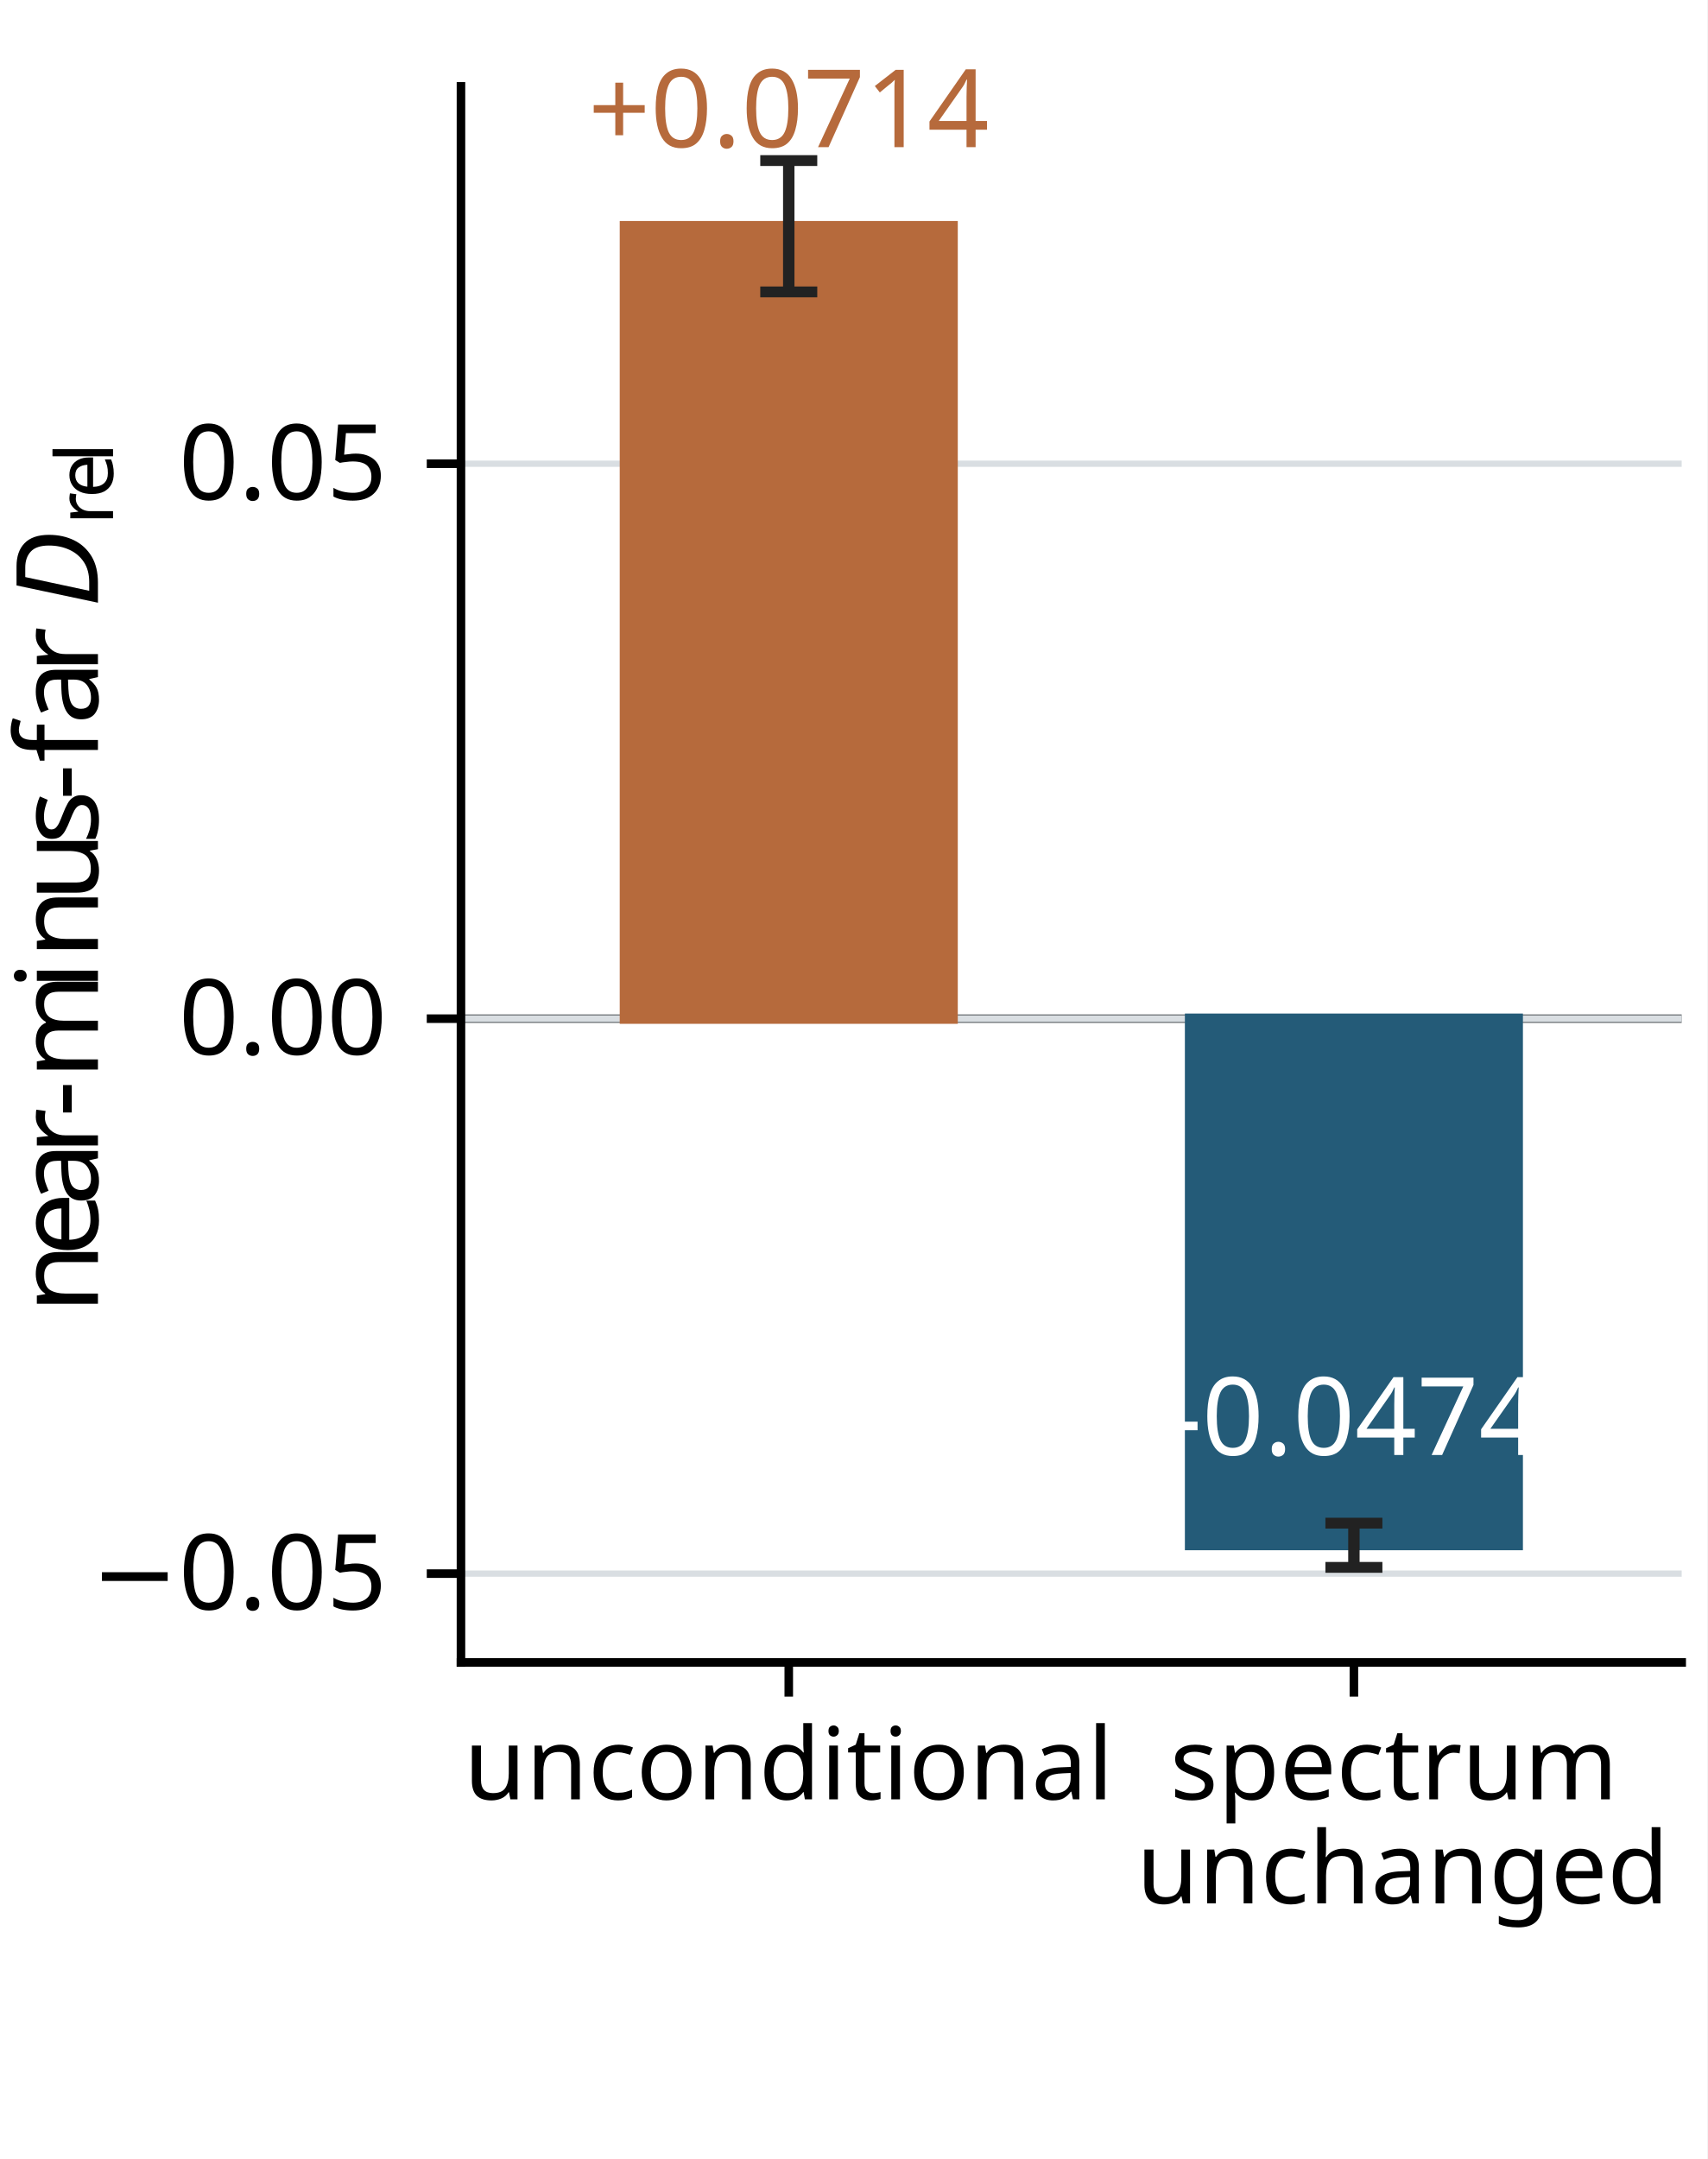
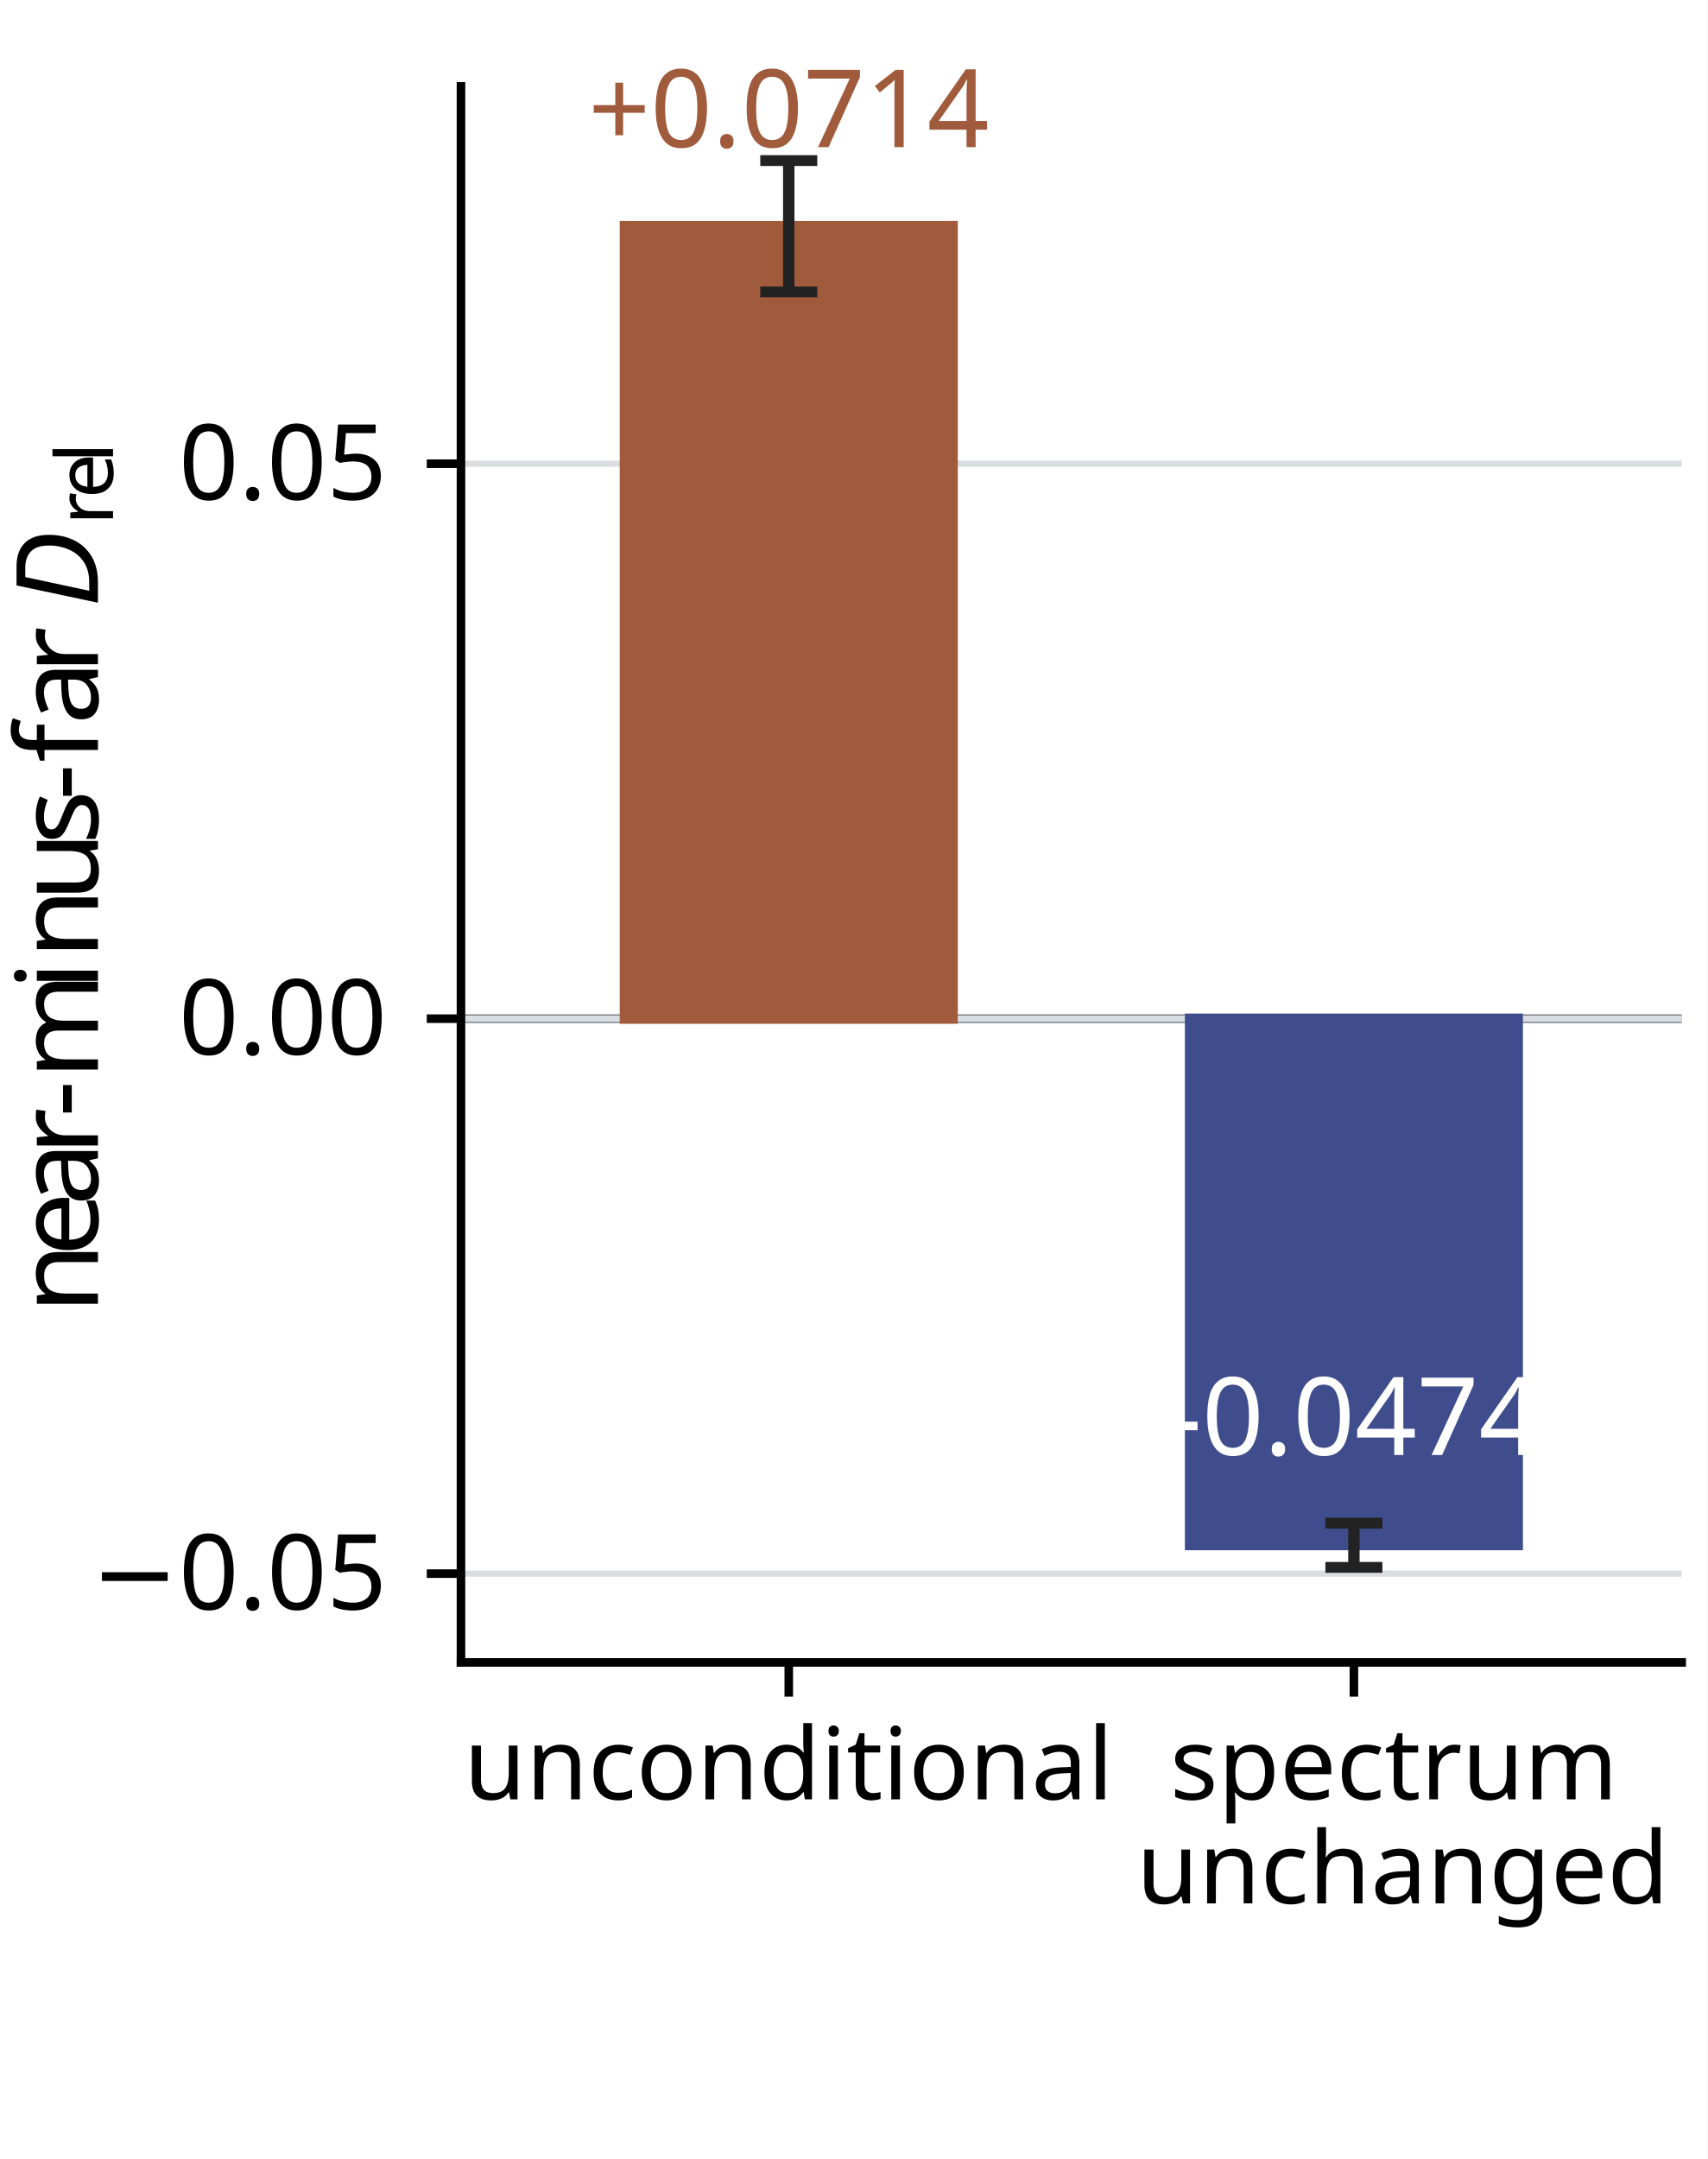
<svg xmlns="http://www.w3.org/2000/svg" xmlns:xlink="http://www.w3.org/1999/xlink" width="149.76pt" height="189.36pt" viewBox="0 0 149.76 189.36" version="1.1">
  <defs>
    <style type="text/css">*{stroke-linejoin: round; stroke-linecap: butt}</style>
  </defs>
  <g id="figure_1">
    <g id="patch_1">
      <path d="M 0 189.36  L 149.76 189.36  L 149.76 0  L 0 0  z " style="fill: #ffffff" />
    </g>
    <g id="axes_1">
      <g id="patch_2">
        <path d="M 40.435 145.807  L 147.514 145.807  L 147.514 7.574  L 40.435 7.574  z " style="fill: #ffffff" />
      </g>
      <g id="line2d_1">
        <path d="M 40.435 89.346  L 147.514 89.346  " clip-path="url(#p0dd9970150)" style="fill: none; stroke: #6f7478; stroke-width: 0.75; stroke-linecap: square" />
      </g>
      <g id="matplotlib.axis_1">
        <g id="xtick_1">
          <g id="line2d_2">
            <defs>
              <path id="mc189d9a77b" d="M 0 0  L 0 3  " style="stroke: #000000; stroke-width: 0.75" />
            </defs>
            <g>
              <use xlink:href="#mc189d9a77b" x="69.188" y="145.807" style="stroke: #000000; stroke-width: 0.75" />
            </g>
          </g>
          <g id="text_1">
            <text style="font-size: 8.8px; font-family: 'STIXGeneral'; text-anchor: middle" x="69.188" y="157.817" transform="rotate(-0 69.18773 157.8173)">unconditional</text>
          </g>
        </g>
        <g id="xtick_2">
          <g id="line2d_3">
            <g>
              <use xlink:href="#mc189d9a77b" x="118.761" y="145.807" style="stroke: #000000; stroke-width: 0.75" />
            </g>
          </g>
          <g id="text_2">
            <text style="font-size: 8.8px; font-family: 'STIXGeneral'" transform="translate(102.6303 157.8173)">spectrum</text>
            <text style="font-size: 8.8px; font-family: 'STIXGeneral'" transform="translate(99.69944 166.9393)">unchanged</text>
          </g>
        </g>
      </g>
      <g id="matplotlib.axis_2">
        <g id="ytick_1">
          <g id="line2d_4">
            <path d="M 40.435 138.019  L 147.514 138.019  " clip-path="url(#p0dd9970150)" style="fill: none; stroke: #d9dee2; stroke-width: 0.55; stroke-linecap: square" />
          </g>
          <g id="line2d_5">
            <defs>
              <path id="m62ddc33b2f" d="M 0 0  L -3 0  " style="stroke: #000000; stroke-width: 0.75" />
            </defs>
            <g>
              <use xlink:href="#m62ddc33b2f" x="40.435" y="138.019" style="stroke: #000000; stroke-width: 0.75" />
            </g>
          </g>
          <g id="text_3">
            <text style="font-size: 9.2px; font-family: 'STIXGeneral'; text-anchor: end" x="33.935" y="141.161" transform="rotate(-0 33.9352 141.1611)">−0.05</text>
          </g>
        </g>
        <g id="ytick_2">
          <g id="line2d_6">
            <path d="M 40.435 89.346  L 147.514 89.346  " clip-path="url(#p0dd9970150)" style="fill: none; stroke: #d9dee2; stroke-width: 0.55; stroke-linecap: square" />
          </g>
          <g id="line2d_7">
            <g>
              <use xlink:href="#m62ddc33b2f" x="40.435" y="89.346" style="stroke: #000000; stroke-width: 0.75" />
            </g>
          </g>
          <g id="text_4">
            <text style="font-size: 9.2px; font-family: 'STIXGeneral'; text-anchor: end" x="33.935" y="92.488" transform="rotate(-0 33.9352 92.48757)">0.00</text>
          </g>
        </g>
        <g id="ytick_3">
          <g id="line2d_8">
            <path d="M 40.435 40.672  L 147.514 40.672  " clip-path="url(#p0dd9970150)" style="fill: none; stroke: #d9dee2; stroke-width: 0.55; stroke-linecap: square" />
          </g>
          <g id="line2d_9">
            <g>
              <use xlink:href="#m62ddc33b2f" x="40.435" y="40.672" style="stroke: #000000; stroke-width: 0.75" />
            </g>
          </g>
          <g id="text_5">
            <text style="font-size: 9.2px; font-family: 'STIXGeneral'; text-anchor: end" x="33.935" y="43.814" transform="rotate(-0 33.9352 43.81405)">0.05</text>
          </g>
        </g>
        <g id="text_6">
          <g transform="translate(8.762887 115.1908) rotate(-90)">
            <text>
              <tspan x="0" y="-0.172" style="font-size: 10px; font-family: 'STIXGeneral'">n</tspan>
              <tspan x="5" y="-0.172" style="font-size: 10px; font-family: 'STIXGeneral'">e</tspan>
              <tspan x="9.44" y="-0.172" style="font-size: 10px; font-family: 'STIXGeneral'">a</tspan>
              <tspan x="13.88" y="-0.172" style="font-size: 10px; font-family: 'STIXGeneral'">r</tspan>
              <tspan x="17.21" y="-0.172" style="font-size: 10px; font-family: 'STIXGeneral'">-</tspan>
              <tspan x="20.54" y="-0.172" style="font-size: 10px; font-family: 'STIXGeneral'">m</tspan>
              <tspan x="28.32" y="-0.172" style="font-size: 10px; font-family: 'STIXGeneral'">i</tspan>
              <tspan x="31.1" y="-0.172" style="font-size: 10px; font-family: 'STIXGeneral'">n</tspan>
              <tspan x="36.1" y="-0.172" style="font-size: 10px; font-family: 'STIXGeneral'">u</tspan>
              <tspan x="41.1" y="-0.172" style="font-size: 10px; font-family: 'STIXGeneral'">s</tspan>
              <tspan x="44.99" y="-0.172" style="font-size: 10px; font-family: 'STIXGeneral'">-</tspan>
              <tspan x="48.32" y="-0.172" style="font-size: 10px; font-family: 'STIXGeneral'">f</tspan>
              <tspan x="51.65" y="-0.172" style="font-size: 10px; font-family: 'STIXGeneral'">a</tspan>
              <tspan x="56.09" y="-0.172" style="font-size: 10px; font-family: 'STIXGeneral'">r</tspan>
              <tspan x="59.42" y="-0.172" style="font-size: 10px; font-family: 'STIXGeneral'"> </tspan>
              <tspan x="61.92" y="-0.172" style="font-style: italic; font-size: 10px; font-family: 'STIXGeneral'">D</tspan>
              <tspan x="69.14" y="1.15" style="font-size: 7px; font-family: 'STIXGeneral'">r</tspan>
              <tspan x="71.471" y="1.15" style="font-size: 7px; font-family: 'STIXGeneral'">e</tspan>
              <tspan x="74.579" y="1.15" style="font-size: 7px; font-family: 'STIXGeneral'">l</tspan>
            </text>
          </g>
        </g>
      </g>
      <g id="patch_3">
-         <path d="M 54.811 89.346  L 83.564 89.346  L 83.564 19.833  L 54.811 19.833  z " clip-path="url(#p0dd9970150)" style="fill: #b66a3c; stroke: #b66a3c; stroke-width: 0.9; stroke-linejoin: miter" />
+         <path d="M 54.811 89.346  L 83.564 89.346  L 83.564 19.833  L 54.811 19.833  z " clip-path="url(#p0dd9970150)" style="fill: #a05a3c; stroke: #a05a3c; stroke-width: 0.9; stroke-linejoin: miter" />
      </g>
      <g id="patch_4">
-         <path d="M 104.385 89.346  L 133.137 89.346  L 133.137 135.517  L 104.385 135.517  z " clip-path="url(#p0dd9970150)" style="fill: #245b78; stroke: #245b78; stroke-width: 0.9; stroke-linejoin: miter" />
+         <path d="M 104.385 89.346  L 133.137 89.346  L 133.137 135.517  L 104.385 135.517  z " clip-path="url(#p0dd9970150)" style="fill: #3f4d8c; stroke: #3f4d8c; stroke-width: 0.9; stroke-linejoin: miter" />
      </g>
      <g id="patch_5">
        <path d="M 40.435 145.807  L 40.435 7.574  " style="fill: none; stroke: #000000; stroke-width: 0.75; stroke-linejoin: miter; stroke-linecap: square" />
      </g>
      <g id="patch_6">
        <path d="M 40.435 145.807  L 147.514 145.807  " style="fill: none; stroke: #000000; stroke-width: 0.75; stroke-linejoin: miter; stroke-linecap: square" />
      </g>
      <g id="text_7">
-         <text style="font-size: 9.5px; font-family: 'STIXGeneral'; text-anchor: middle; fill: #b66a3c" x="69.188" y="12.904" transform="rotate(-0 69.18773 12.90377)">+0.0714</text>
+         <text style="font-size: 9.5px; font-family: 'STIXGeneral'; text-anchor: middle; fill: #a05a3c" x="69.188" y="12.904" transform="rotate(-0 69.18773 12.90377)">+0.0714</text>
      </g>
      <g id="text_8">
        <text style="font-size: 9.5px; font-family: 'STIXGeneral'; text-anchor: middle; fill: #ffffff" x="118.761" y="127.614" transform="rotate(-0 118.7611 127.614)">-0.0474</text>
      </g>
      <g id="LineCollection_1">
        <path d="M 69.188 25.602  L 69.188 14.082  " clip-path="url(#p0dd9970150)" style="fill: none; stroke: #222222" />
        <path d="M 118.761 137.469  L 118.761 133.592  " clip-path="url(#p0dd9970150)" style="fill: none; stroke: #222222" />
      </g>
      <g id="line2d_10">
        <defs>
-           <path id="m4e24fc16a5" d="M 2.5 0  L -2.5 -0  " style="stroke: #222222; stroke-width: 0.95" />
+           <path id="mb16fa6b0f8" d="M 2.5 0  L -2.5 -0  " style="stroke: #222222; stroke-width: 0.95" />
        </defs>
        <g clip-path="url(#p0dd9970150)">
-           <use xlink:href="#m4e24fc16a5" x="69.188" y="25.602" style="fill: #1f77b4; stroke: #222222; stroke-width: 0.95" />
-           <use xlink:href="#m4e24fc16a5" x="118.761" y="137.469" style="fill: #1f77b4; stroke: #222222; stroke-width: 0.95" />
+           <use xlink:href="#mb16fa6b0f8" x="69.188" y="25.602" style="fill: #3f4d8c; stroke: #222222; stroke-width: 0.95" />
+           <use xlink:href="#mb16fa6b0f8" x="118.761" y="137.469" style="fill: #3f4d8c; stroke: #222222; stroke-width: 0.95" />
        </g>
      </g>
      <g id="line2d_11">
        <g clip-path="url(#p0dd9970150)">
-           <use xlink:href="#m4e24fc16a5" x="69.188" y="14.082" style="fill: #1f77b4; stroke: #222222; stroke-width: 0.95" />
-           <use xlink:href="#m4e24fc16a5" x="118.761" y="133.592" style="fill: #1f77b4; stroke: #222222; stroke-width: 0.95" />
+           <use xlink:href="#mb16fa6b0f8" x="69.188" y="14.082" style="fill: #3f4d8c; stroke: #222222; stroke-width: 0.95" />
+           <use xlink:href="#mb16fa6b0f8" x="118.761" y="133.592" style="fill: #3f4d8c; stroke: #222222; stroke-width: 0.95" />
        </g>
      </g>
    </g>
  </g>
  <defs>
    <clipPath id="p0dd9970150">
      <rect x="40.435" y="7.574" width="107.078" height="138.233" />
    </clipPath>
  </defs>
</svg>
